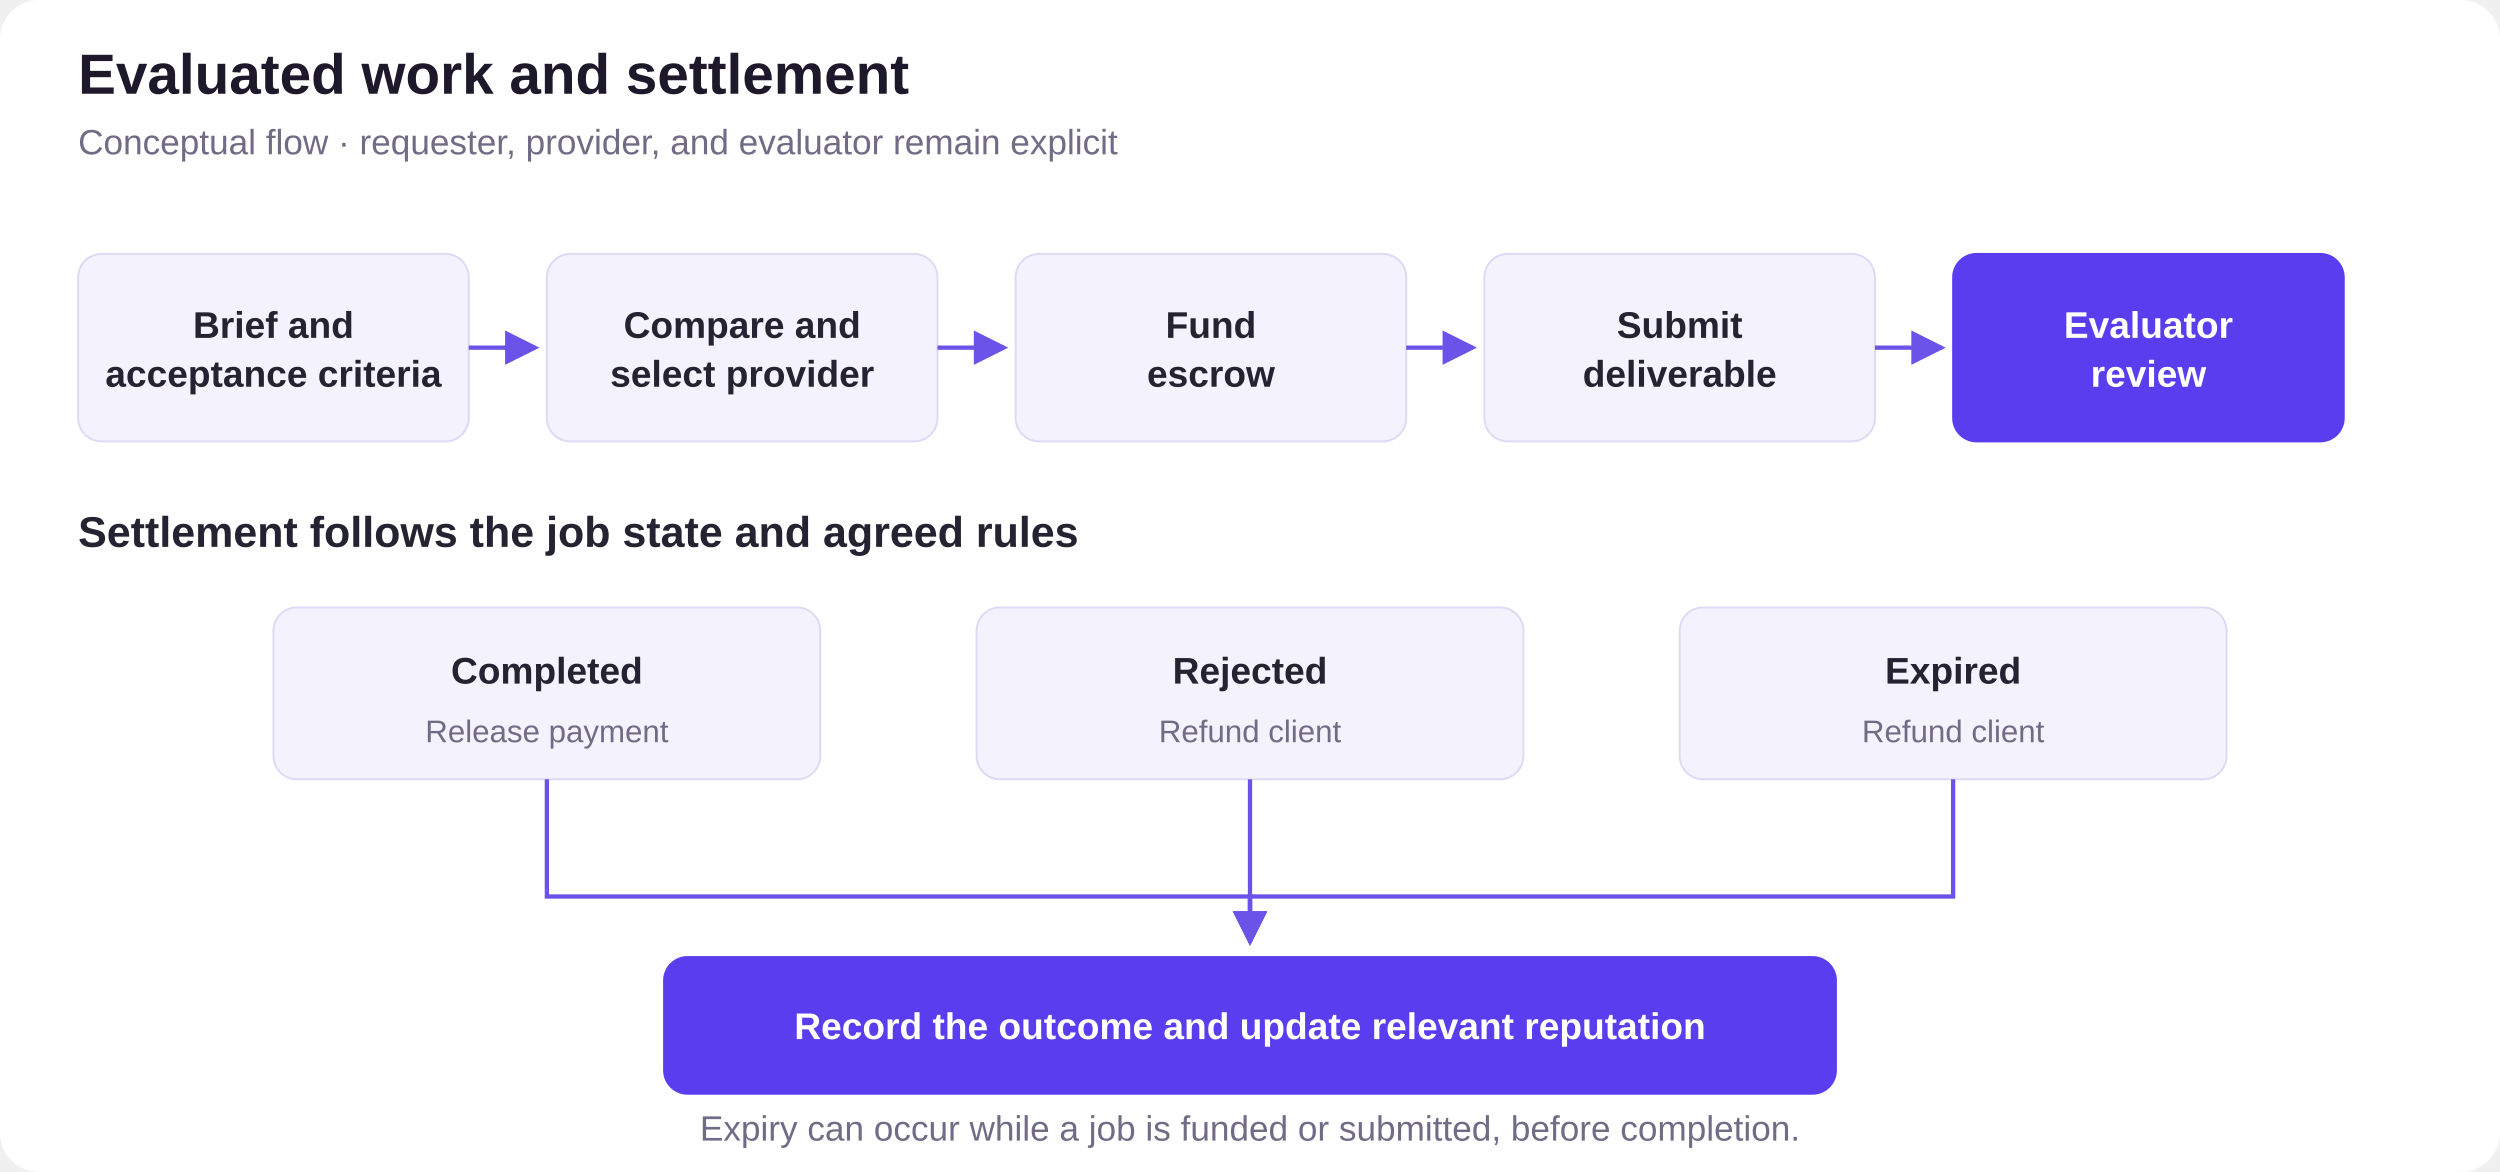
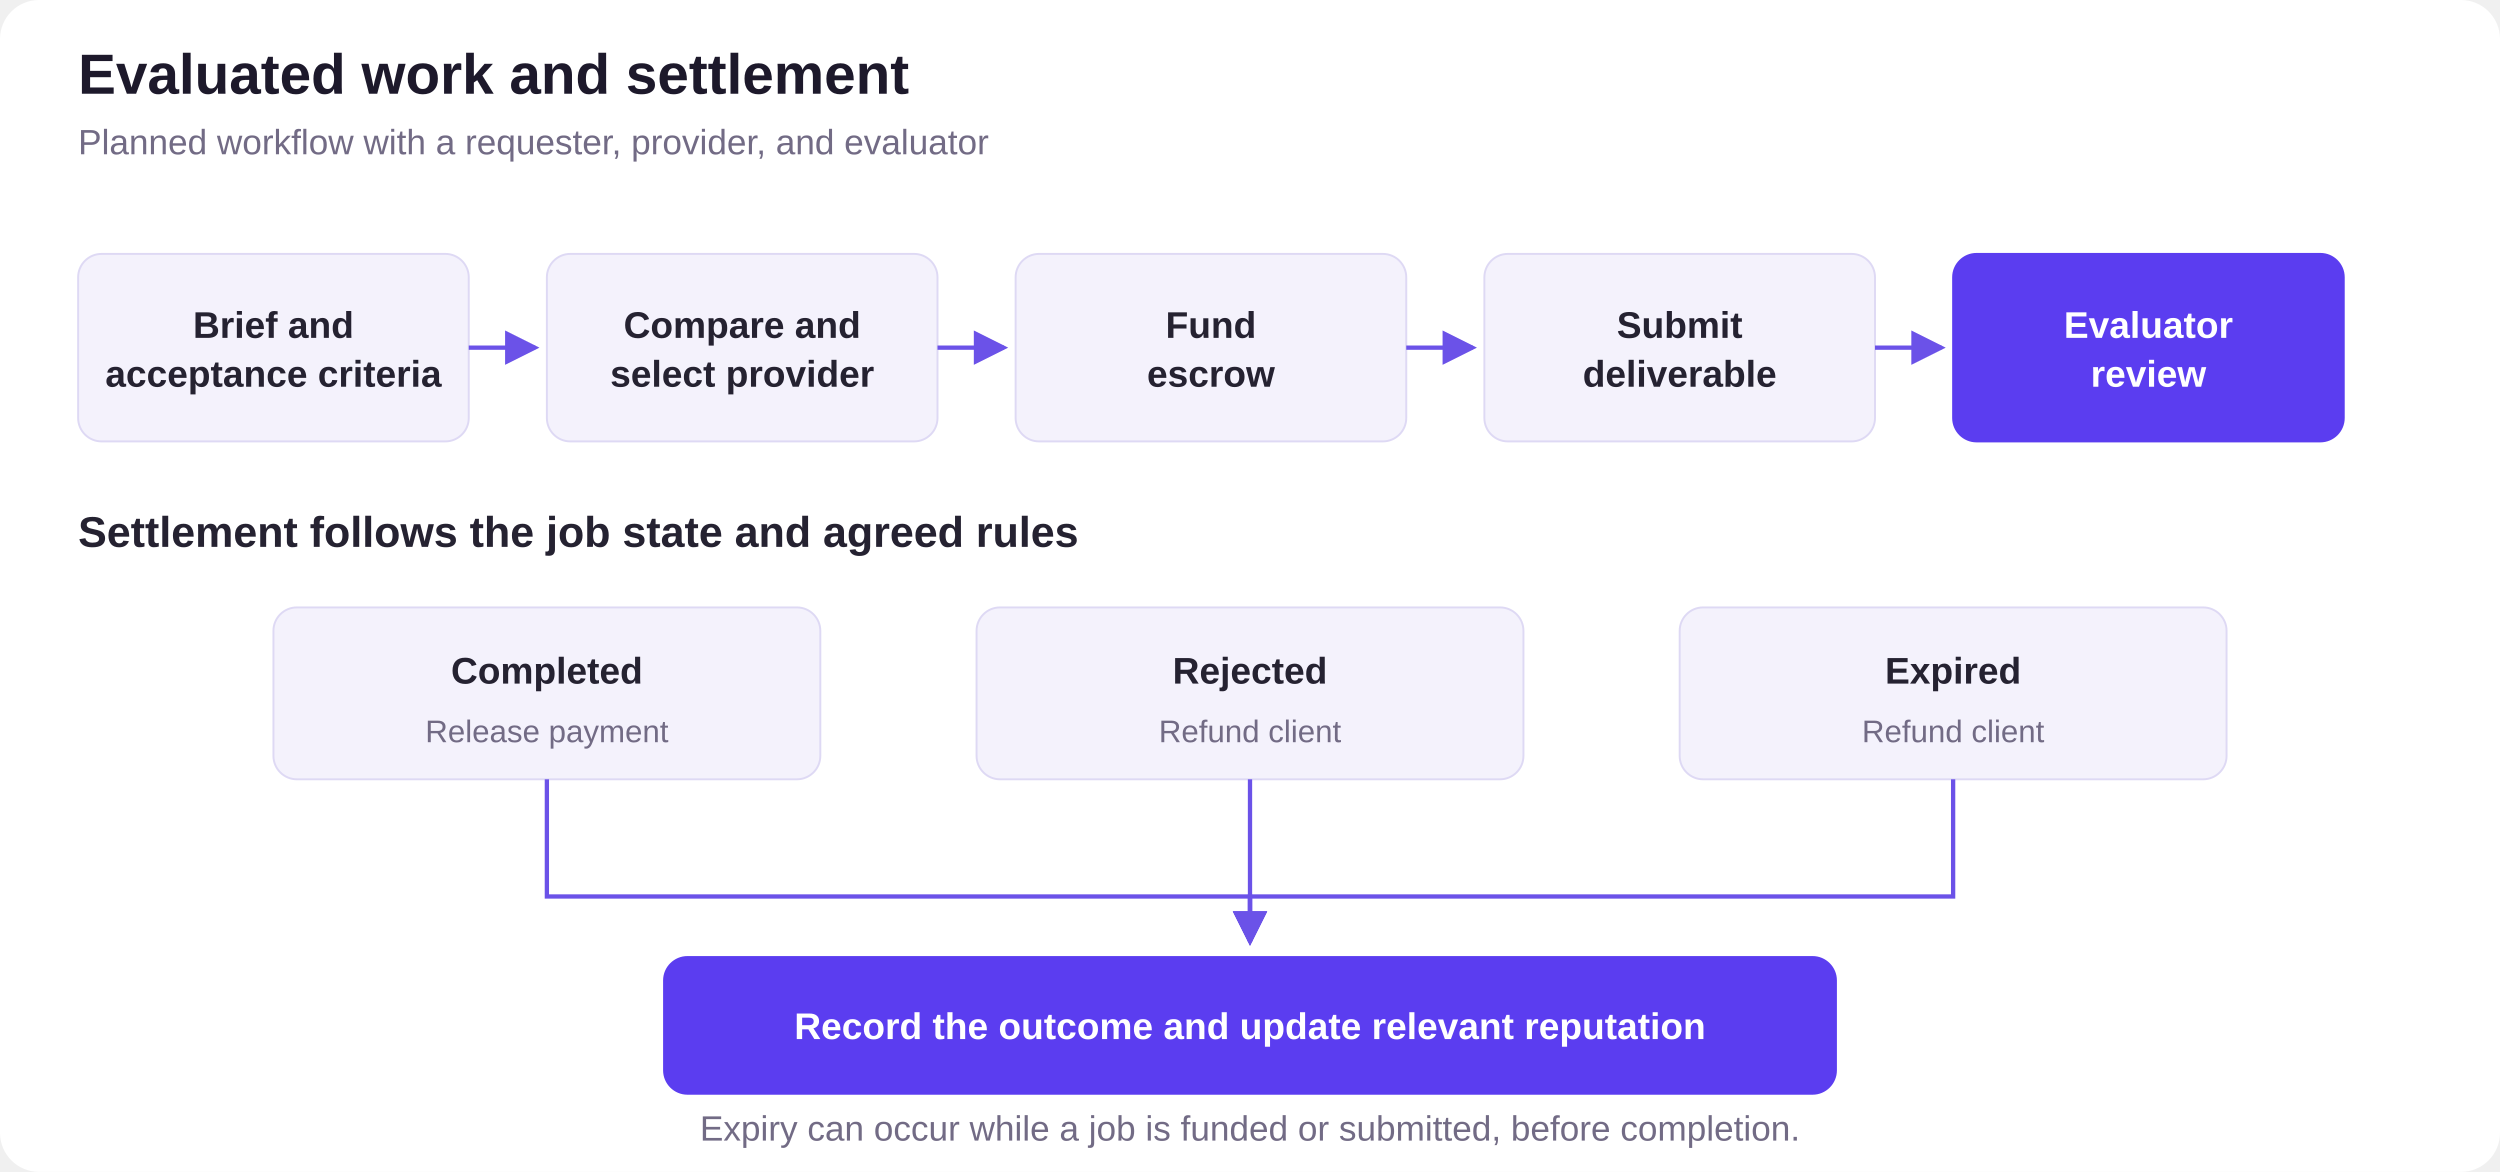
<svg xmlns="http://www.w3.org/2000/svg" width="1280" height="600" viewBox="0 0 1280 600" role="img" aria-label="Planned job lifecycle and settlement outcomes">
  <defs>
    <marker id="arrow" markerWidth="8" markerHeight="8" refX="7" refY="4" orient="auto">
      <path d="M0 0 L8 4 L0 8 Z" fill="#6b52e8" />
    </marker>
  </defs>
  <rect width="1280" height="600" rx="20" fill="#ffffff" />
  <text x="40" y="48" text-anchor="start" font-family="Arial,Helvetica,sans-serif" font-size="29" font-weight="600" fill="#1d192b">Evaluated work and settlement</text>
-   <text x="40" y="79" text-anchor="start" font-family="Arial,Helvetica,sans-serif" font-size="18" font-weight="400" fill="#726b85">Conceptual flow · requester, provider, and evaluator remain explicit</text>
+   <text x="40" y="79" text-anchor="start" font-family="Arial,Helvetica,sans-serif" font-size="18" font-weight="400" fill="#726b85">Planned workflow with a requester, provider, and evaluator</text>
  <rect x="40" y="130" width="200" height="96" rx="12" fill="#f4f2fc" stroke="#ded9f4" />
  <text x="140.0" y="173.0" text-anchor="middle" font-family="Arial,Helvetica,sans-serif" font-size="19" font-weight="600" fill="#252231">Brief and</text>
  <text x="140.0" y="198.0" text-anchor="middle" font-family="Arial,Helvetica,sans-serif" font-size="19" font-weight="600" fill="#252231">acceptance criteria</text>
  <path d="M240 178 H274" fill="none" stroke="#6b52e8" stroke-width="2.2" marker-end="url(#arrow)" />
  <rect x="280" y="130" width="200" height="96" rx="12" fill="#f4f2fc" stroke="#ded9f4" />
  <text x="380.0" y="173.0" text-anchor="middle" font-family="Arial,Helvetica,sans-serif" font-size="19" font-weight="600" fill="#252231">Compare and</text>
  <text x="380.0" y="198.0" text-anchor="middle" font-family="Arial,Helvetica,sans-serif" font-size="19" font-weight="600" fill="#252231">select provider</text>
  <path d="M480 178 H514" fill="none" stroke="#6b52e8" stroke-width="2.2" marker-end="url(#arrow)" />
  <rect x="520" y="130" width="200" height="96" rx="12" fill="#f4f2fc" stroke="#ded9f4" />
  <text x="620.0" y="173.0" text-anchor="middle" font-family="Arial,Helvetica,sans-serif" font-size="19" font-weight="600" fill="#252231">Fund</text>
  <text x="620.0" y="198.0" text-anchor="middle" font-family="Arial,Helvetica,sans-serif" font-size="19" font-weight="600" fill="#252231">escrow</text>
  <path d="M720 178 H754" fill="none" stroke="#6b52e8" stroke-width="2.2" marker-end="url(#arrow)" />
  <rect x="760" y="130" width="200" height="96" rx="12" fill="#f4f2fc" stroke="#ded9f4" />
  <text x="860.0" y="173.0" text-anchor="middle" font-family="Arial,Helvetica,sans-serif" font-size="19" font-weight="600" fill="#252231">Submit</text>
  <text x="860.0" y="198.0" text-anchor="middle" font-family="Arial,Helvetica,sans-serif" font-size="19" font-weight="600" fill="#252231">deliverable</text>
  <path d="M960 178 H994" fill="none" stroke="#6b52e8" stroke-width="2.2" marker-end="url(#arrow)" />
  <rect x="1000" y="130" width="200" height="96" rx="12" fill="#5b3df0" stroke="#5b3df0" />
  <text x="1100.0" y="173.0" text-anchor="middle" font-family="Arial,Helvetica,sans-serif" font-size="19" font-weight="600" fill="#ffffff">Evaluator</text>
  <text x="1100.0" y="198.0" text-anchor="middle" font-family="Arial,Helvetica,sans-serif" font-size="19" font-weight="600" fill="#ffffff">review</text>
  <text x="40" y="280" text-anchor="start" font-family="Arial,Helvetica,sans-serif" font-size="22" font-weight="600" fill="#252231">Settlement follows the job state and agreed rules</text>
  <rect x="140" y="311" width="280" height="88" rx="12" fill="#f4f2fc" stroke="#ded9f4" />
  <text x="280.0" y="350.0" text-anchor="middle" font-family="Arial,Helvetica,sans-serif" font-size="19" font-weight="600" fill="#252231">Completed</text>
  <text x="280.0" y="380" text-anchor="middle" font-family="Arial,Helvetica,sans-serif" font-size="16" font-weight="400" fill="#726b85">Release payment</text>
  <rect x="500" y="311" width="280" height="88" rx="12" fill="#f4f2fc" stroke="#ded9f4" />
  <text x="640.0" y="350.0" text-anchor="middle" font-family="Arial,Helvetica,sans-serif" font-size="19" font-weight="600" fill="#252231">Rejected</text>
  <text x="640.0" y="380" text-anchor="middle" font-family="Arial,Helvetica,sans-serif" font-size="16" font-weight="400" fill="#726b85">Refund client</text>
  <rect x="860" y="311" width="280" height="88" rx="12" fill="#f4f2fc" stroke="#ded9f4" />
  <text x="1000.0" y="350.0" text-anchor="middle" font-family="Arial,Helvetica,sans-serif" font-size="19" font-weight="600" fill="#252231">Expired</text>
  <text x="1000.0" y="380" text-anchor="middle" font-family="Arial,Helvetica,sans-serif" font-size="16" font-weight="400" fill="#726b85">Refund client</text>
  <text x="640" y="584" text-anchor="middle" font-family="Arial,Helvetica,sans-serif" font-size="18" font-weight="400" fill="#726b85">Expiry can occur while a job is funded or submitted, before completion.</text>
  <path d="M280 399 V459 H640 V482" fill="none" stroke="#6b52e8" stroke-width="2.2" marker-end="url(#arrow)" />
  <path d="M640 399 V459 H640 V482" fill="none" stroke="#6b52e8" stroke-width="2.2" marker-end="url(#arrow)" />
  <path d="M1000 399 V459 H640 V482" fill="none" stroke="#6b52e8" stroke-width="2.2" marker-end="url(#arrow)" />
  <rect x="340" y="490" width="600" height="70" rx="12" fill="#5b3df0" stroke="#5b3df0" />
  <text x="640.0" y="532.0" text-anchor="middle" font-family="Arial,Helvetica,sans-serif" font-size="19" font-weight="600" fill="#ffffff">Record the outcome and update relevant reputation</text>
</svg>
